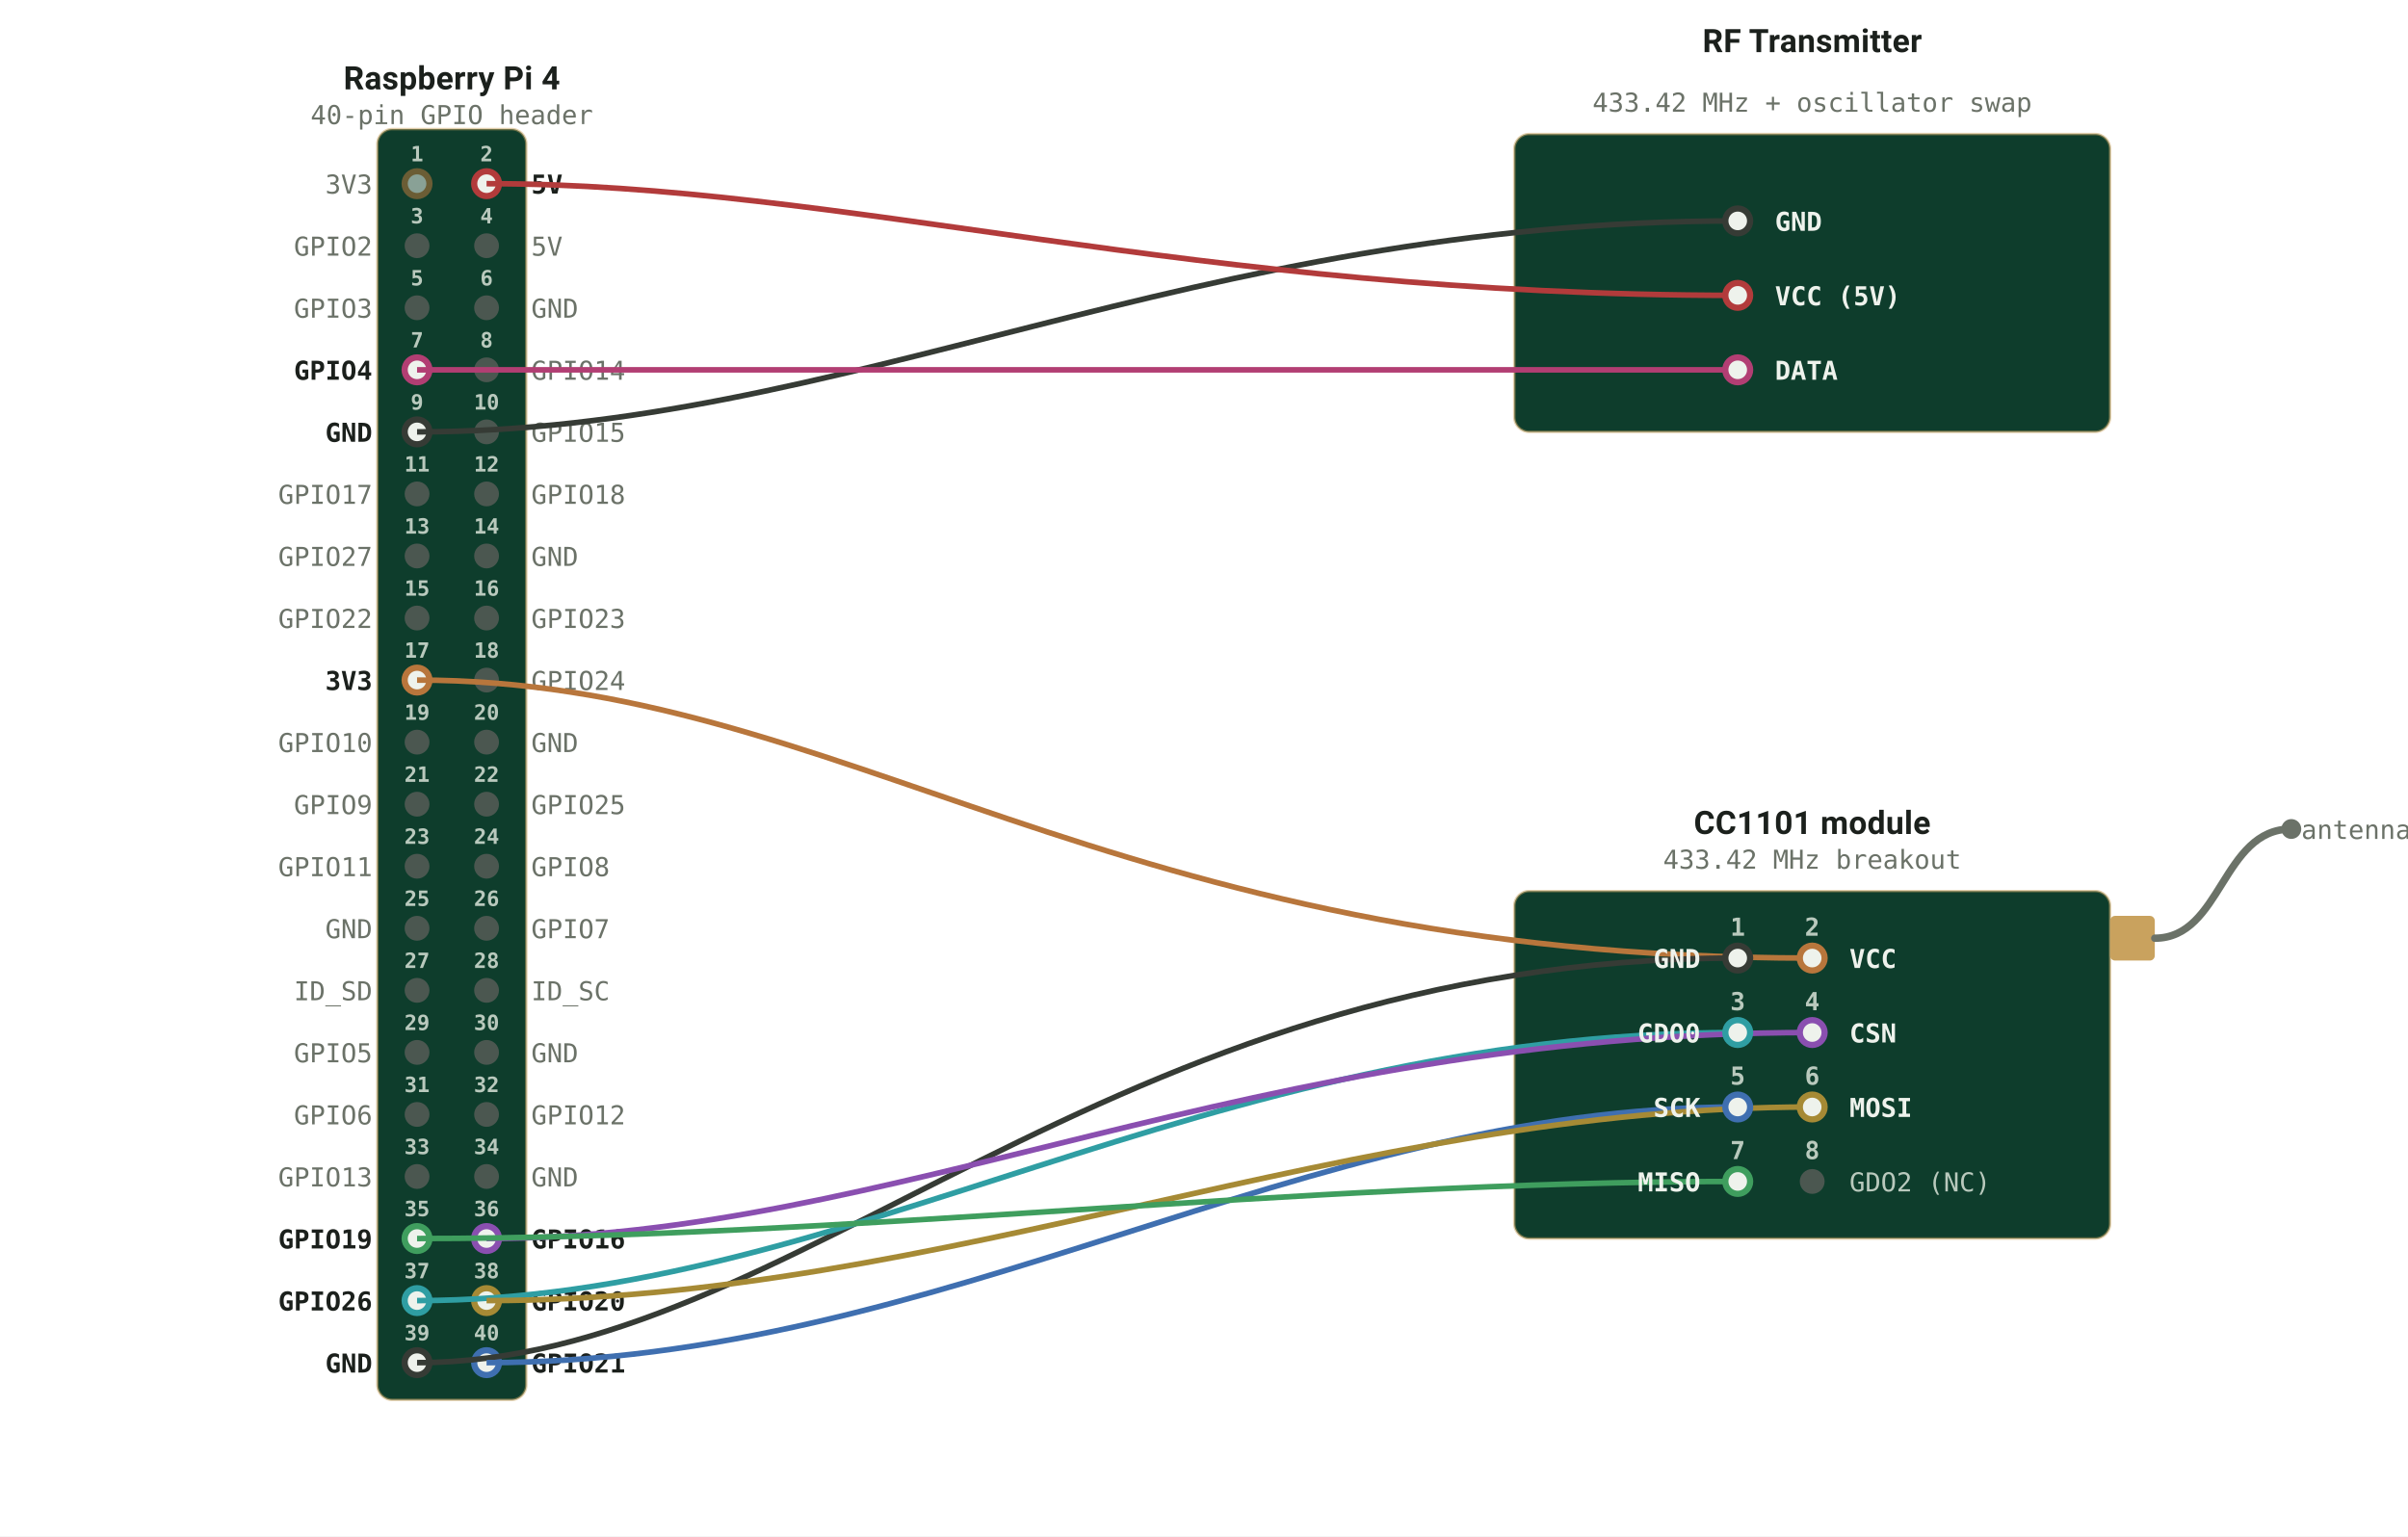
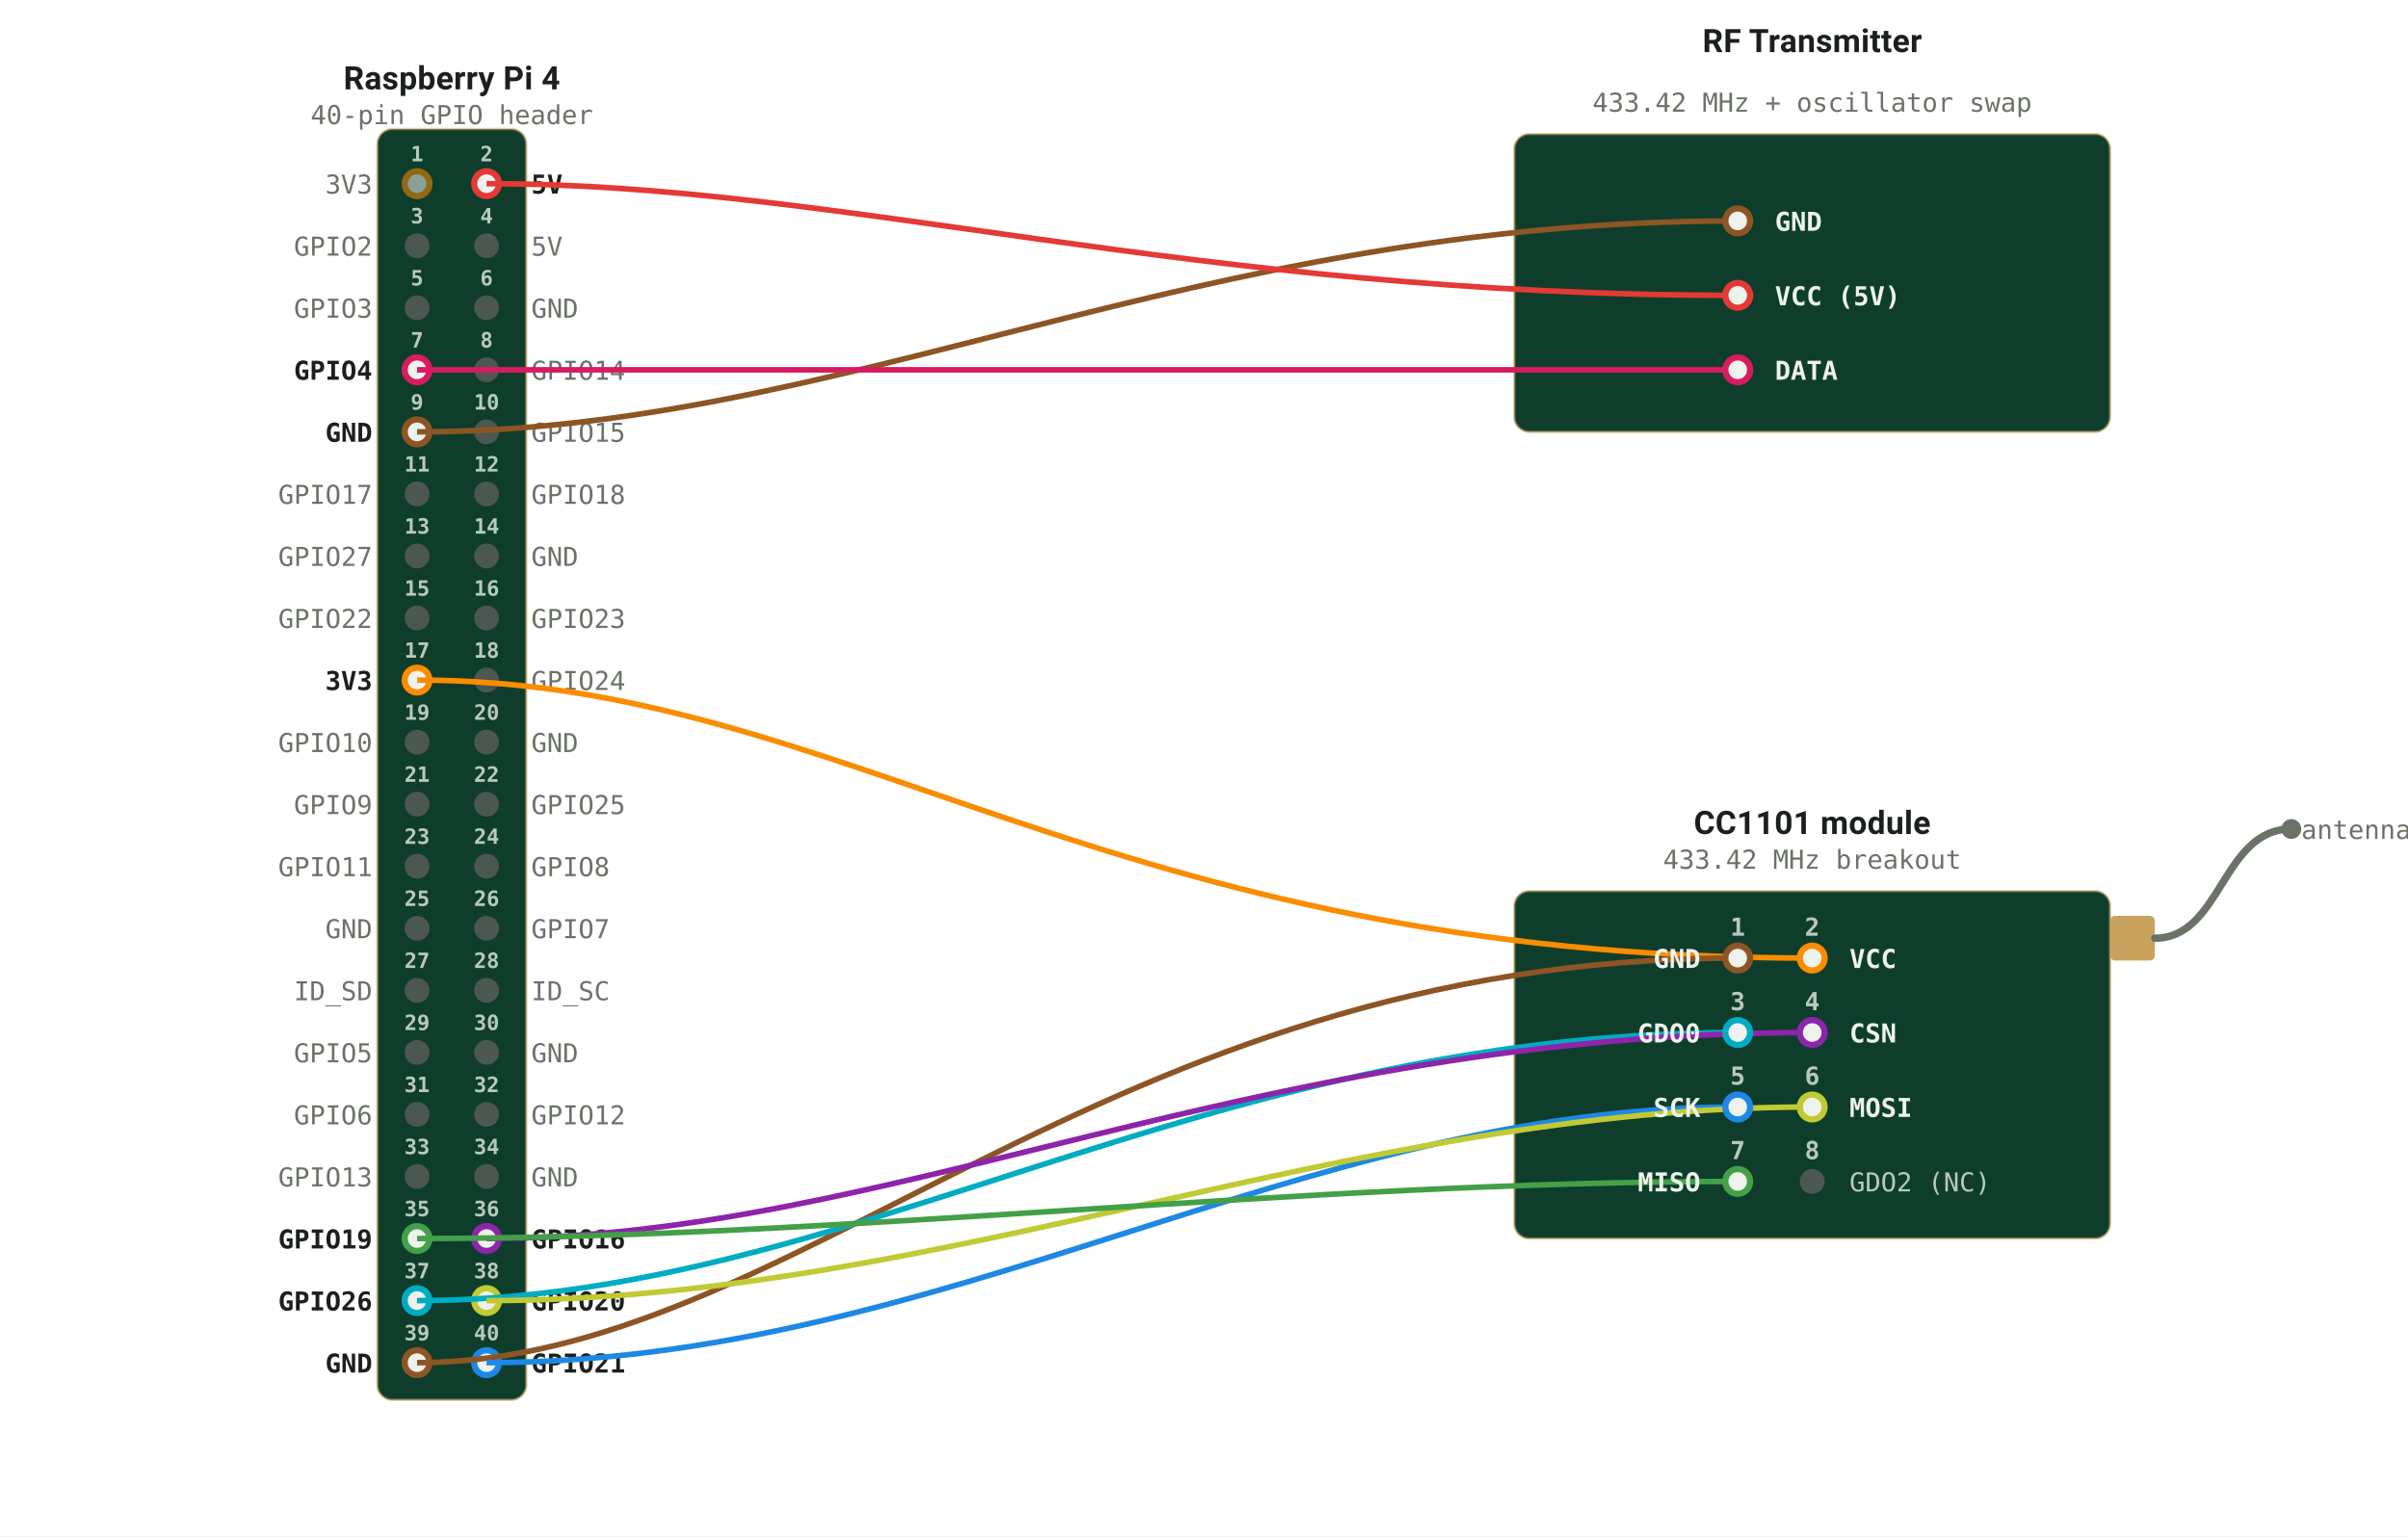
<svg xmlns="http://www.w3.org/2000/svg" viewBox="0 -34 970 619" font-family="-apple-system, BlinkMacSystemFont, &quot;Segoe UI&quot;, Roboto, sans-serif">
  <style>
    .pcb-block { fill: #0e3d2c; stroke: #c9a25e; stroke-width: 1; stroke-opacity: 0.5; }
    .board-label { font: 700 13px/1 -apple-system, BlinkMacSystemFont, "Segoe UI", Roboto, sans-serif; fill: #1b201c; letter-spacing: 0.01em; }
    .board-sub   { font: 500 10.5px/1 ui-monospace, "SF Mono", Consolas, monospace; fill: #6b7268; }

    .pinno      { font: 600 8.5px/1 ui-monospace, "SF Mono", Consolas, monospace; fill: #b9c9bd; }
    .pinlabel-l, .pinlabel-r { font: 500 10.5px/1 ui-monospace, "SF Mono", Consolas, monospace; fill: #6b7268; }
    .pinlabel-l.used, .pinlabel-r.used { fill: #1b201c; font-weight: 700; }

    .pin { fill: #4b5750; stroke: none; }
    .pin.used { stroke-width: 2.5; fill: #eef2ec; }

    .wire { fill: none; stroke-width: 2.25; }

    .cc-pinno { font: 700 10px/1 ui-monospace, "SF Mono", Consolas, monospace; fill: #b9c9bd; }
    .cc-pinlabel { font: 600 10.5px/1 ui-monospace, "SF Mono", Consolas, monospace; fill: #eef2ec; }
    .cc-pinlabel.nc { fill: #b9c9bd; font-weight: 500; }

    .ant { stroke: #6b7268; stroke-width: 3; fill: none; stroke-linecap: round; }
    .sma { fill: #c9a25e; }
  </style>
  <rect x="0" y="-34" width="970" height="619" fill="#ffffff" />
  <rect x="152" y="18" width="60" height="512" rx="6" class="pcb-block" />
  <text x="182" y="2" class="board-label" text-anchor="middle">Raspberry Pi 4</text>
  <text x="182" y="16" class="board-sub" text-anchor="middle">40-pin GPIO header</text>
  <text x="150" y="44" text-anchor="end" class="pinlabel-l">3V3</text>
-   <circle cx="168" cy="40" r="5" class="pin used" style="stroke:#b8763c; opacity:0.55" data-pin="1" />
+   <circle cx="168" cy="40" r="5" class="pin used" style="stroke:#fb8c00; opacity:0.55" data-pin="1" />
  <text x="168" y="31" text-anchor="middle" class="pinno">1</text>
-   <circle cx="196" cy="40" r="5" class="pin used" style="stroke:#b23b3b" data-pin="2" />
+   <circle cx="196" cy="40" r="5" class="pin used" style="stroke:#e53935" data-pin="2" />
  <text x="196" y="31" text-anchor="middle" class="pinno">2</text>
  <text x="214" y="44" text-anchor="start" class="pinlabel-r used">5V</text>
  <text x="150" y="69" text-anchor="end" class="pinlabel-l">GPIO2</text>
  <circle cx="168" cy="65" r="5" class="pin" data-pin="3" />
  <text x="168" y="56" text-anchor="middle" class="pinno">3</text>
  <circle cx="196" cy="65" r="5" class="pin" data-pin="4" />
  <text x="196" y="56" text-anchor="middle" class="pinno">4</text>
  <text x="214" y="69" text-anchor="start" class="pinlabel-r">5V</text>
  <text x="150" y="94" text-anchor="end" class="pinlabel-l">GPIO3</text>
  <circle cx="168" cy="90" r="5" class="pin" data-pin="5" />
  <text x="168" y="81" text-anchor="middle" class="pinno">5</text>
  <circle cx="196" cy="90" r="5" class="pin" data-pin="6" />
  <text x="196" y="81" text-anchor="middle" class="pinno">6</text>
  <text x="214" y="94" text-anchor="start" class="pinlabel-r">GND</text>
  <text x="150" y="119" text-anchor="end" class="pinlabel-l used">GPIO4</text>
-   <circle cx="168" cy="115" r="5" class="pin used" style="stroke:#b23e73" data-pin="7" />
+   <circle cx="168" cy="115" r="5" class="pin used" style="stroke:#d81b60" data-pin="7" />
  <text x="168" y="106" text-anchor="middle" class="pinno">7</text>
  <circle cx="196" cy="115" r="5" class="pin" data-pin="8" />
  <text x="196" y="106" text-anchor="middle" class="pinno">8</text>
  <text x="214" y="119" text-anchor="start" class="pinlabel-r">GPIO14</text>
  <text x="150" y="144" text-anchor="end" class="pinlabel-l used">GND</text>
-   <circle cx="168" cy="140" r="5" class="pin used" style="stroke:#363b35" data-pin="9" />
+   <circle cx="168" cy="140" r="5" class="pin used" style="stroke:#8d5524" data-pin="9" />
  <text x="168" y="131" text-anchor="middle" class="pinno">9</text>
  <circle cx="196" cy="140" r="5" class="pin" data-pin="10" />
  <text x="196" y="131" text-anchor="middle" class="pinno">10</text>
  <text x="214" y="144" text-anchor="start" class="pinlabel-r">GPIO15</text>
  <text x="150" y="169" text-anchor="end" class="pinlabel-l">GPIO17</text>
  <circle cx="168" cy="165" r="5" class="pin" data-pin="11" />
  <text x="168" y="156" text-anchor="middle" class="pinno">11</text>
  <circle cx="196" cy="165" r="5" class="pin" data-pin="12" />
  <text x="196" y="156" text-anchor="middle" class="pinno">12</text>
  <text x="214" y="169" text-anchor="start" class="pinlabel-r">GPIO18</text>
  <text x="150" y="194" text-anchor="end" class="pinlabel-l">GPIO27</text>
  <circle cx="168" cy="190" r="5" class="pin" data-pin="13" />
  <text x="168" y="181" text-anchor="middle" class="pinno">13</text>
  <circle cx="196" cy="190" r="5" class="pin" data-pin="14" />
  <text x="196" y="181" text-anchor="middle" class="pinno">14</text>
  <text x="214" y="194" text-anchor="start" class="pinlabel-r">GND</text>
  <text x="150" y="219" text-anchor="end" class="pinlabel-l">GPIO22</text>
  <circle cx="168" cy="215" r="5" class="pin" data-pin="15" />
  <text x="168" y="206" text-anchor="middle" class="pinno">15</text>
  <circle cx="196" cy="215" r="5" class="pin" data-pin="16" />
  <text x="196" y="206" text-anchor="middle" class="pinno">16</text>
  <text x="214" y="219" text-anchor="start" class="pinlabel-r">GPIO23</text>
  <text x="150" y="244" text-anchor="end" class="pinlabel-l used">3V3</text>
-   <circle cx="168" cy="240" r="5" class="pin used" style="stroke:#b8763c" data-pin="17" />
+   <circle cx="168" cy="240" r="5" class="pin used" style="stroke:#fb8c00" data-pin="17" />
  <text x="168" y="231" text-anchor="middle" class="pinno">17</text>
  <circle cx="196" cy="240" r="5" class="pin" data-pin="18" />
  <text x="196" y="231" text-anchor="middle" class="pinno">18</text>
  <text x="214" y="244" text-anchor="start" class="pinlabel-r">GPIO24</text>
  <text x="150" y="269" text-anchor="end" class="pinlabel-l">GPIO10</text>
  <circle cx="168" cy="265" r="5" class="pin" data-pin="19" />
  <text x="168" y="256" text-anchor="middle" class="pinno">19</text>
  <circle cx="196" cy="265" r="5" class="pin" data-pin="20" />
  <text x="196" y="256" text-anchor="middle" class="pinno">20</text>
  <text x="214" y="269" text-anchor="start" class="pinlabel-r">GND</text>
  <text x="150" y="294" text-anchor="end" class="pinlabel-l">GPIO9</text>
  <circle cx="168" cy="290" r="5" class="pin" data-pin="21" />
  <text x="168" y="281" text-anchor="middle" class="pinno">21</text>
  <circle cx="196" cy="290" r="5" class="pin" data-pin="22" />
  <text x="196" y="281" text-anchor="middle" class="pinno">22</text>
  <text x="214" y="294" text-anchor="start" class="pinlabel-r">GPIO25</text>
  <text x="150" y="319" text-anchor="end" class="pinlabel-l">GPIO11</text>
  <circle cx="168" cy="315" r="5" class="pin" data-pin="23" />
  <text x="168" y="306" text-anchor="middle" class="pinno">23</text>
  <circle cx="196" cy="315" r="5" class="pin" data-pin="24" />
  <text x="196" y="306" text-anchor="middle" class="pinno">24</text>
  <text x="214" y="319" text-anchor="start" class="pinlabel-r">GPIO8</text>
  <text x="150" y="344" text-anchor="end" class="pinlabel-l">GND</text>
  <circle cx="168" cy="340" r="5" class="pin" data-pin="25" />
  <text x="168" y="331" text-anchor="middle" class="pinno">25</text>
  <circle cx="196" cy="340" r="5" class="pin" data-pin="26" />
  <text x="196" y="331" text-anchor="middle" class="pinno">26</text>
  <text x="214" y="344" text-anchor="start" class="pinlabel-r">GPIO7</text>
  <text x="150" y="369" text-anchor="end" class="pinlabel-l">ID_SD</text>
  <circle cx="168" cy="365" r="5" class="pin" data-pin="27" />
  <text x="168" y="356" text-anchor="middle" class="pinno">27</text>
  <circle cx="196" cy="365" r="5" class="pin" data-pin="28" />
  <text x="196" y="356" text-anchor="middle" class="pinno">28</text>
  <text x="214" y="369" text-anchor="start" class="pinlabel-r">ID_SC</text>
  <text x="150" y="394" text-anchor="end" class="pinlabel-l">GPIO5</text>
  <circle cx="168" cy="390" r="5" class="pin" data-pin="29" />
  <text x="168" y="381" text-anchor="middle" class="pinno">29</text>
  <circle cx="196" cy="390" r="5" class="pin" data-pin="30" />
  <text x="196" y="381" text-anchor="middle" class="pinno">30</text>
  <text x="214" y="394" text-anchor="start" class="pinlabel-r">GND</text>
  <text x="150" y="419" text-anchor="end" class="pinlabel-l">GPIO6</text>
  <circle cx="168" cy="415" r="5" class="pin" data-pin="31" />
  <text x="168" y="406" text-anchor="middle" class="pinno">31</text>
  <circle cx="196" cy="415" r="5" class="pin" data-pin="32" />
  <text x="196" y="406" text-anchor="middle" class="pinno">32</text>
  <text x="214" y="419" text-anchor="start" class="pinlabel-r">GPIO12</text>
  <text x="150" y="444" text-anchor="end" class="pinlabel-l">GPIO13</text>
  <circle cx="168" cy="440" r="5" class="pin" data-pin="33" />
  <text x="168" y="431" text-anchor="middle" class="pinno">33</text>
  <circle cx="196" cy="440" r="5" class="pin" data-pin="34" />
  <text x="196" y="431" text-anchor="middle" class="pinno">34</text>
  <text x="214" y="444" text-anchor="start" class="pinlabel-r">GND</text>
  <text x="150" y="469" text-anchor="end" class="pinlabel-l used">GPIO19</text>
-   <circle cx="168" cy="465" r="5" class="pin used" style="stroke:#3f9e5e" data-pin="35" />
+   <circle cx="168" cy="465" r="5" class="pin used" style="stroke:#43a047" data-pin="35" />
  <text x="168" y="456" text-anchor="middle" class="pinno">35</text>
-   <circle cx="196" cy="465" r="5" class="pin used" style="stroke:#8a4fb0" data-pin="36" />
+   <circle cx="196" cy="465" r="5" class="pin used" style="stroke:#8e24aa" data-pin="36" />
  <text x="196" y="456" text-anchor="middle" class="pinno">36</text>
  <text x="214" y="469" text-anchor="start" class="pinlabel-r used">GPIO16</text>
  <text x="150" y="494" text-anchor="end" class="pinlabel-l used">GPIO26</text>
-   <circle cx="168" cy="490" r="5" class="pin used" style="stroke:#2f9ea3" data-pin="37" />
+   <circle cx="168" cy="490" r="5" class="pin used" style="stroke:#00acc1" data-pin="37" />
  <text x="168" y="481" text-anchor="middle" class="pinno">37</text>
-   <circle cx="196" cy="490" r="5" class="pin used" style="stroke:#a68a35" data-pin="38" />
+   <circle cx="196" cy="490" r="5" class="pin used" style="stroke:#c0ca33" data-pin="38" />
  <text x="196" y="481" text-anchor="middle" class="pinno">38</text>
  <text x="214" y="494" text-anchor="start" class="pinlabel-r used">GPIO20</text>
  <text x="150" y="519" text-anchor="end" class="pinlabel-l used">GND</text>
-   <circle cx="168" cy="515" r="5" class="pin used" style="stroke:#363b35" data-pin="39" />
+   <circle cx="168" cy="515" r="5" class="pin used" style="stroke:#8d5524" data-pin="39" />
  <text x="168" y="506" text-anchor="middle" class="pinno">39</text>
-   <circle cx="196" cy="515" r="5" class="pin used" style="stroke:#3f6fb0" data-pin="40" />
+   <circle cx="196" cy="515" r="5" class="pin used" style="stroke:#1e88e5" data-pin="40" />
  <text x="196" y="506" text-anchor="middle" class="pinno">40</text>
  <text x="214" y="519" text-anchor="start" class="pinlabel-r used">GPIO21</text>
  <rect x="610" y="20" width="240" height="120" rx="6" class="pcb-block" />
  <text x="730" y="-13" class="board-label" text-anchor="middle">RF Transmitter</text>
  <text x="730" y="11" class="board-sub" text-anchor="middle">433.42 MHz + oscillator swap</text>
-   <path class="wire" style="stroke:#363b35" d="M168,140 C 340,140 480,55 700,55" />
-   <path class="wire" style="stroke:#b23b3b" d="M196,40 C 340,40 480,85 700,85" />
-   <path class="wire" style="stroke:#b23e73" d="M168,115 C 340,115 480,115 700,115" />
-   <circle cx="700" cy="55" r="5" class="pin used" style="stroke:#363b35" />
+   <path class="wire" style="stroke:#8d5524" d="M168,140 C 340,140 480,55 700,55" />
+   <path class="wire" style="stroke:#e53935" d="M196,40 C 340,40 480,85 700,85" />
+   <path class="wire" style="stroke:#d81b60" d="M168,115 C 340,115 480,115 700,115" />
+   <circle cx="700" cy="55" r="5" class="pin used" style="stroke:#8d5524" />
  <text x="715" y="59" text-anchor="start" class="cc-pinlabel">GND</text>
-   <circle cx="700" cy="85" r="5" class="pin used" style="stroke:#b23b3b" />
+   <circle cx="700" cy="85" r="5" class="pin used" style="stroke:#e53935" />
  <text x="715" y="89" text-anchor="start" class="cc-pinlabel">VCC (5V)</text>
-   <circle cx="700" cy="115" r="5" class="pin used" style="stroke:#b23e73" />
+   <circle cx="700" cy="115" r="5" class="pin used" style="stroke:#d81b60" />
  <text x="715" y="119" text-anchor="start" class="cc-pinlabel">DATA</text>
  <rect x="610" y="325" width="240" height="140" rx="6" class="pcb-block" />
  <text x="730" y="302" class="board-label" text-anchor="middle">CC1101 module</text>
  <text x="730" y="316" class="board-sub" text-anchor="middle">433.42 MHz breakout</text>
-   <path class="wire" style="stroke:#b8763c" d="M168,240 C 340,240 444,352 730,352" />
-   <path class="wire" style="stroke:#363b35" d="M168,515 C 320,515 444,352 700,352" />
-   <path class="wire" style="stroke:#2f9ea3" d="M168,490 C 340,490 484,382 700,382" />
-   <path class="wire" style="stroke:#8a4fb0" d="M196,465 C 360,465 504,382 730,382" />
-   <path class="wire" style="stroke:#3f6fb0" d="M196,515 C 380,515 524,412 700,412" />
-   <path class="wire" style="stroke:#a68a35" d="M196,490 C 380,490 544,412 730,412" />
-   <path class="wire" style="stroke:#3f9e5e" d="M168,465 C 340,465 524,442 700,442" />
-   <circle cx="700" cy="352" r="5" class="pin used" style="stroke:#363b35" />
+   <path class="wire" style="stroke:#fb8c00" d="M168,240 C 340,240 444,352 730,352" />
+   <path class="wire" style="stroke:#8d5524" d="M168,515 C 320,515 444,352 700,352" />
+   <path class="wire" style="stroke:#00acc1" d="M168,490 C 340,490 484,382 700,382" />
+   <path class="wire" style="stroke:#8e24aa" d="M196,465 C 360,465 504,382 730,382" />
+   <path class="wire" style="stroke:#1e88e5" d="M196,515 C 380,515 524,412 700,412" />
+   <path class="wire" style="stroke:#c0ca33" d="M196,490 C 380,490 544,412 730,412" />
+   <path class="wire" style="stroke:#43a047" d="M168,465 C 340,465 524,442 700,442" />
+   <circle cx="700" cy="352" r="5" class="pin used" style="stroke:#8d5524" />
  <text x="700" y="343" text-anchor="middle" class="cc-pinno">1</text>
  <text x="685" y="356" text-anchor="end" class="cc-pinlabel">GND</text>
-   <circle cx="730" cy="352" r="5" class="pin used" style="stroke:#b8763c" />
+   <circle cx="730" cy="352" r="5" class="pin used" style="stroke:#fb8c00" />
  <text x="730" y="343" text-anchor="middle" class="cc-pinno">2</text>
  <text x="745" y="356" text-anchor="start" class="cc-pinlabel">VCC</text>
-   <circle cx="700" cy="382" r="5" class="pin used" style="stroke:#2f9ea3" />
+   <circle cx="700" cy="382" r="5" class="pin used" style="stroke:#00acc1" />
  <text x="700" y="373" text-anchor="middle" class="cc-pinno">3</text>
  <text x="685" y="386" text-anchor="end" class="cc-pinlabel">GDO0</text>
-   <circle cx="730" cy="382" r="5" class="pin used" style="stroke:#8a4fb0" />
+   <circle cx="730" cy="382" r="5" class="pin used" style="stroke:#8e24aa" />
  <text x="730" y="373" text-anchor="middle" class="cc-pinno">4</text>
  <text x="745" y="386" text-anchor="start" class="cc-pinlabel">CSN</text>
-   <circle cx="700" cy="412" r="5" class="pin used" style="stroke:#3f6fb0" />
+   <circle cx="700" cy="412" r="5" class="pin used" style="stroke:#1e88e5" />
  <text x="700" y="403" text-anchor="middle" class="cc-pinno">5</text>
  <text x="685" y="416" text-anchor="end" class="cc-pinlabel">SCK</text>
-   <circle cx="730" cy="412" r="5" class="pin used" style="stroke:#a68a35" />
+   <circle cx="730" cy="412" r="5" class="pin used" style="stroke:#c0ca33" />
  <text x="730" y="403" text-anchor="middle" class="cc-pinno">6</text>
  <text x="745" y="416" text-anchor="start" class="cc-pinlabel">MOSI</text>
-   <circle cx="700" cy="442" r="5" class="pin used" style="stroke:#3f9e5e" />
+   <circle cx="700" cy="442" r="5" class="pin used" style="stroke:#43a047" />
  <text x="700" y="433" text-anchor="middle" class="cc-pinno">7</text>
  <text x="685" y="446" text-anchor="end" class="cc-pinlabel">MISO</text>
  <circle cx="730" cy="442" r="5" class="pin" />
  <text x="730" y="433" text-anchor="middle" class="cc-pinno">8</text>
  <text x="745" y="446" text-anchor="start" class="cc-pinlabel nc">GDO2 (NC)</text>
  <rect x="850" y="335" width="18" height="18" rx="2" class="sma" />
  <path class="ant" d="M 868,344 C 895,344 895,300 923,300" />
  <circle cx="923" cy="300" r="4" fill="#6b7268" />
  <text x="927" y="304" class="board-sub" text-anchor="start">antenna</text>
</svg>
